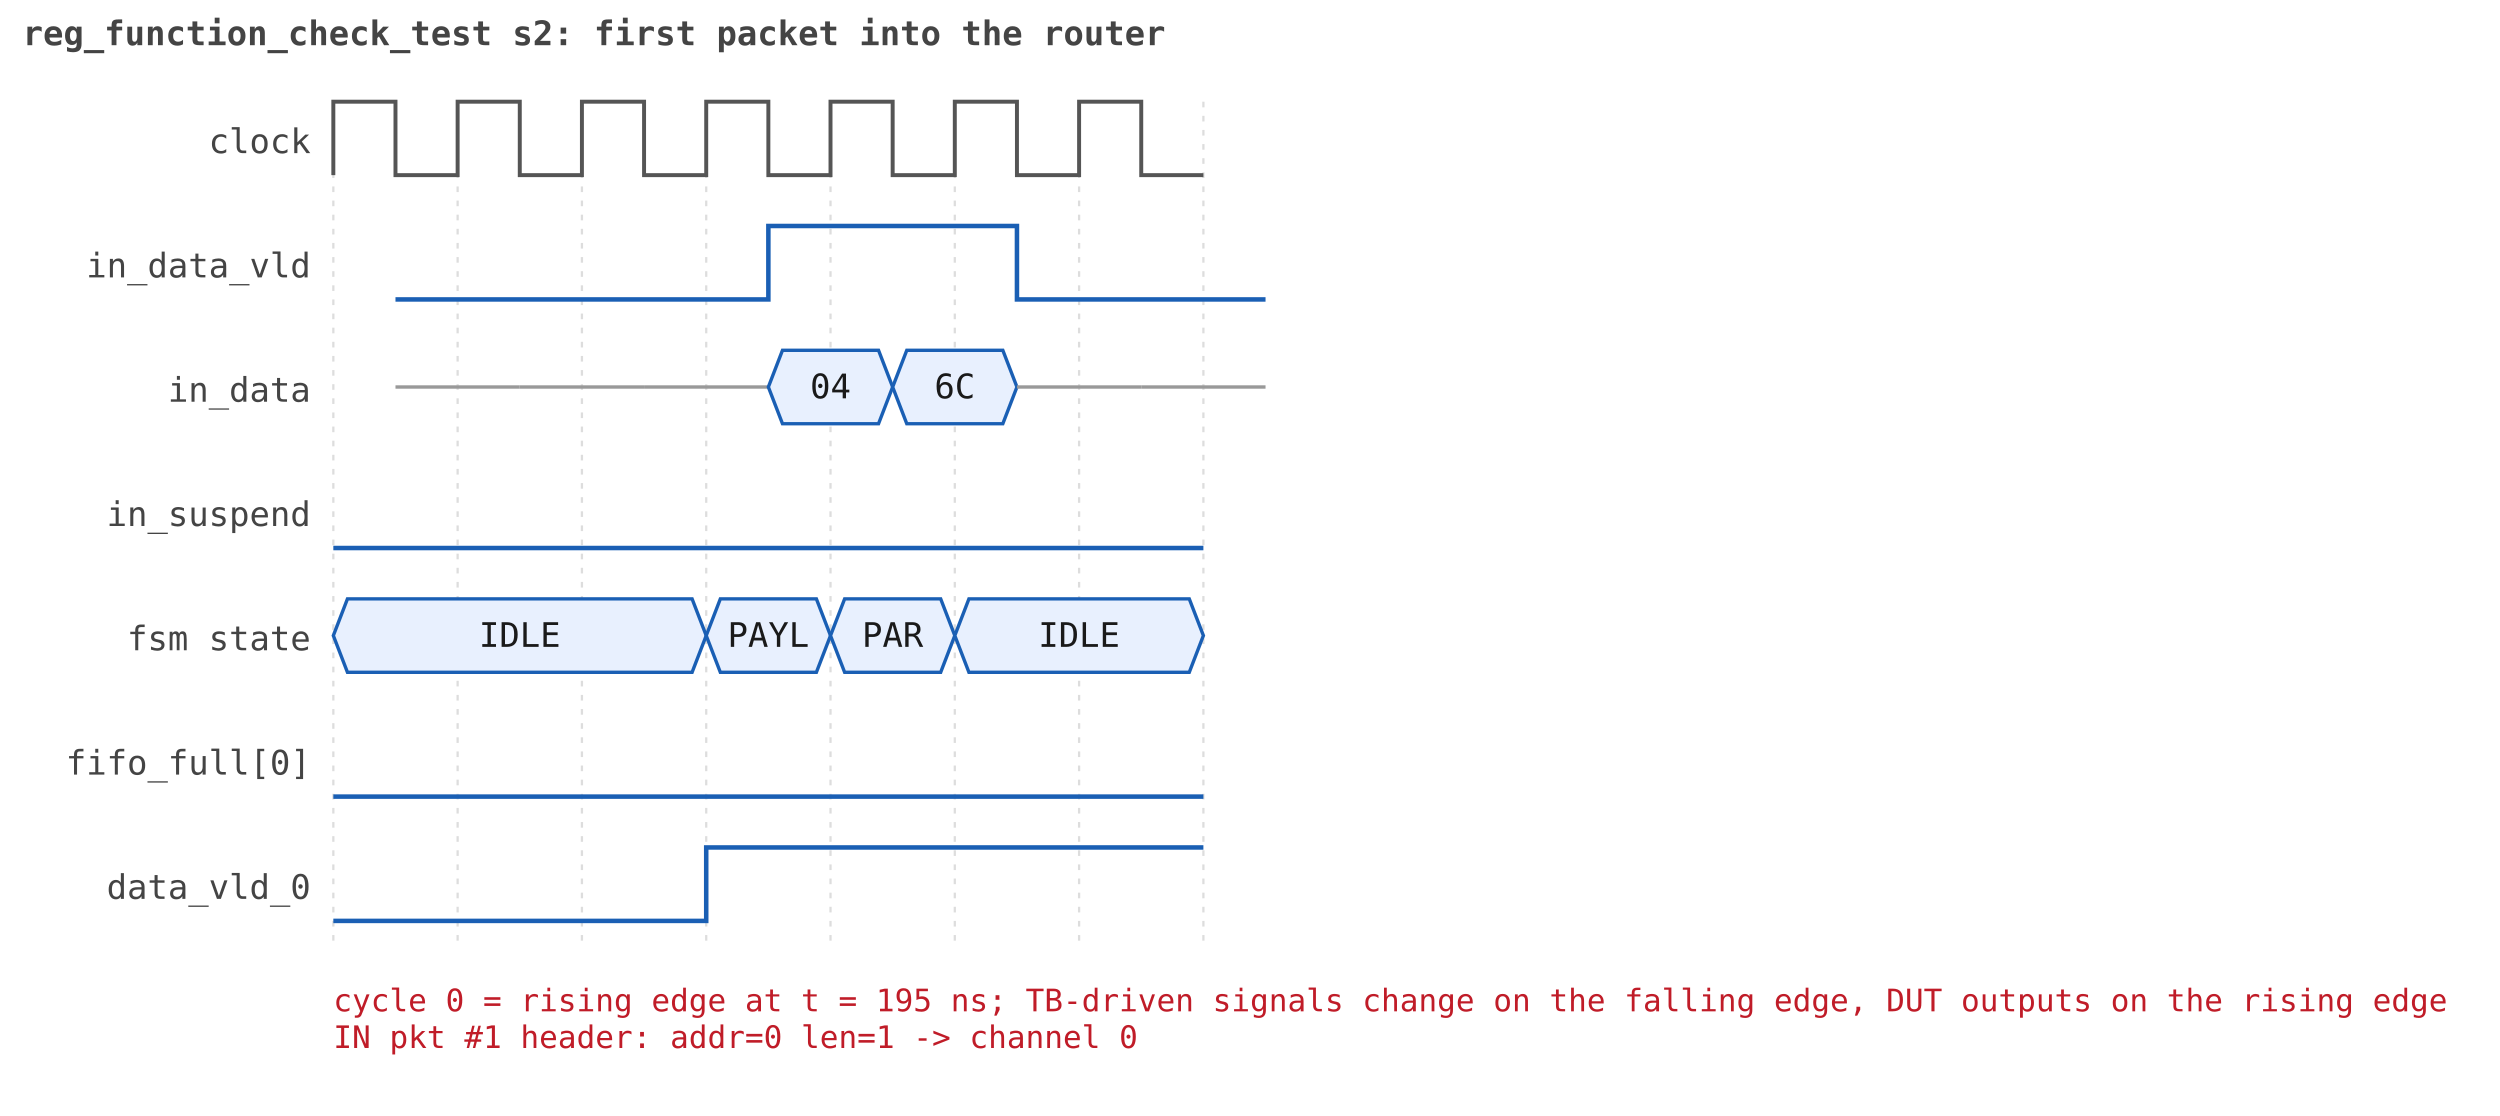
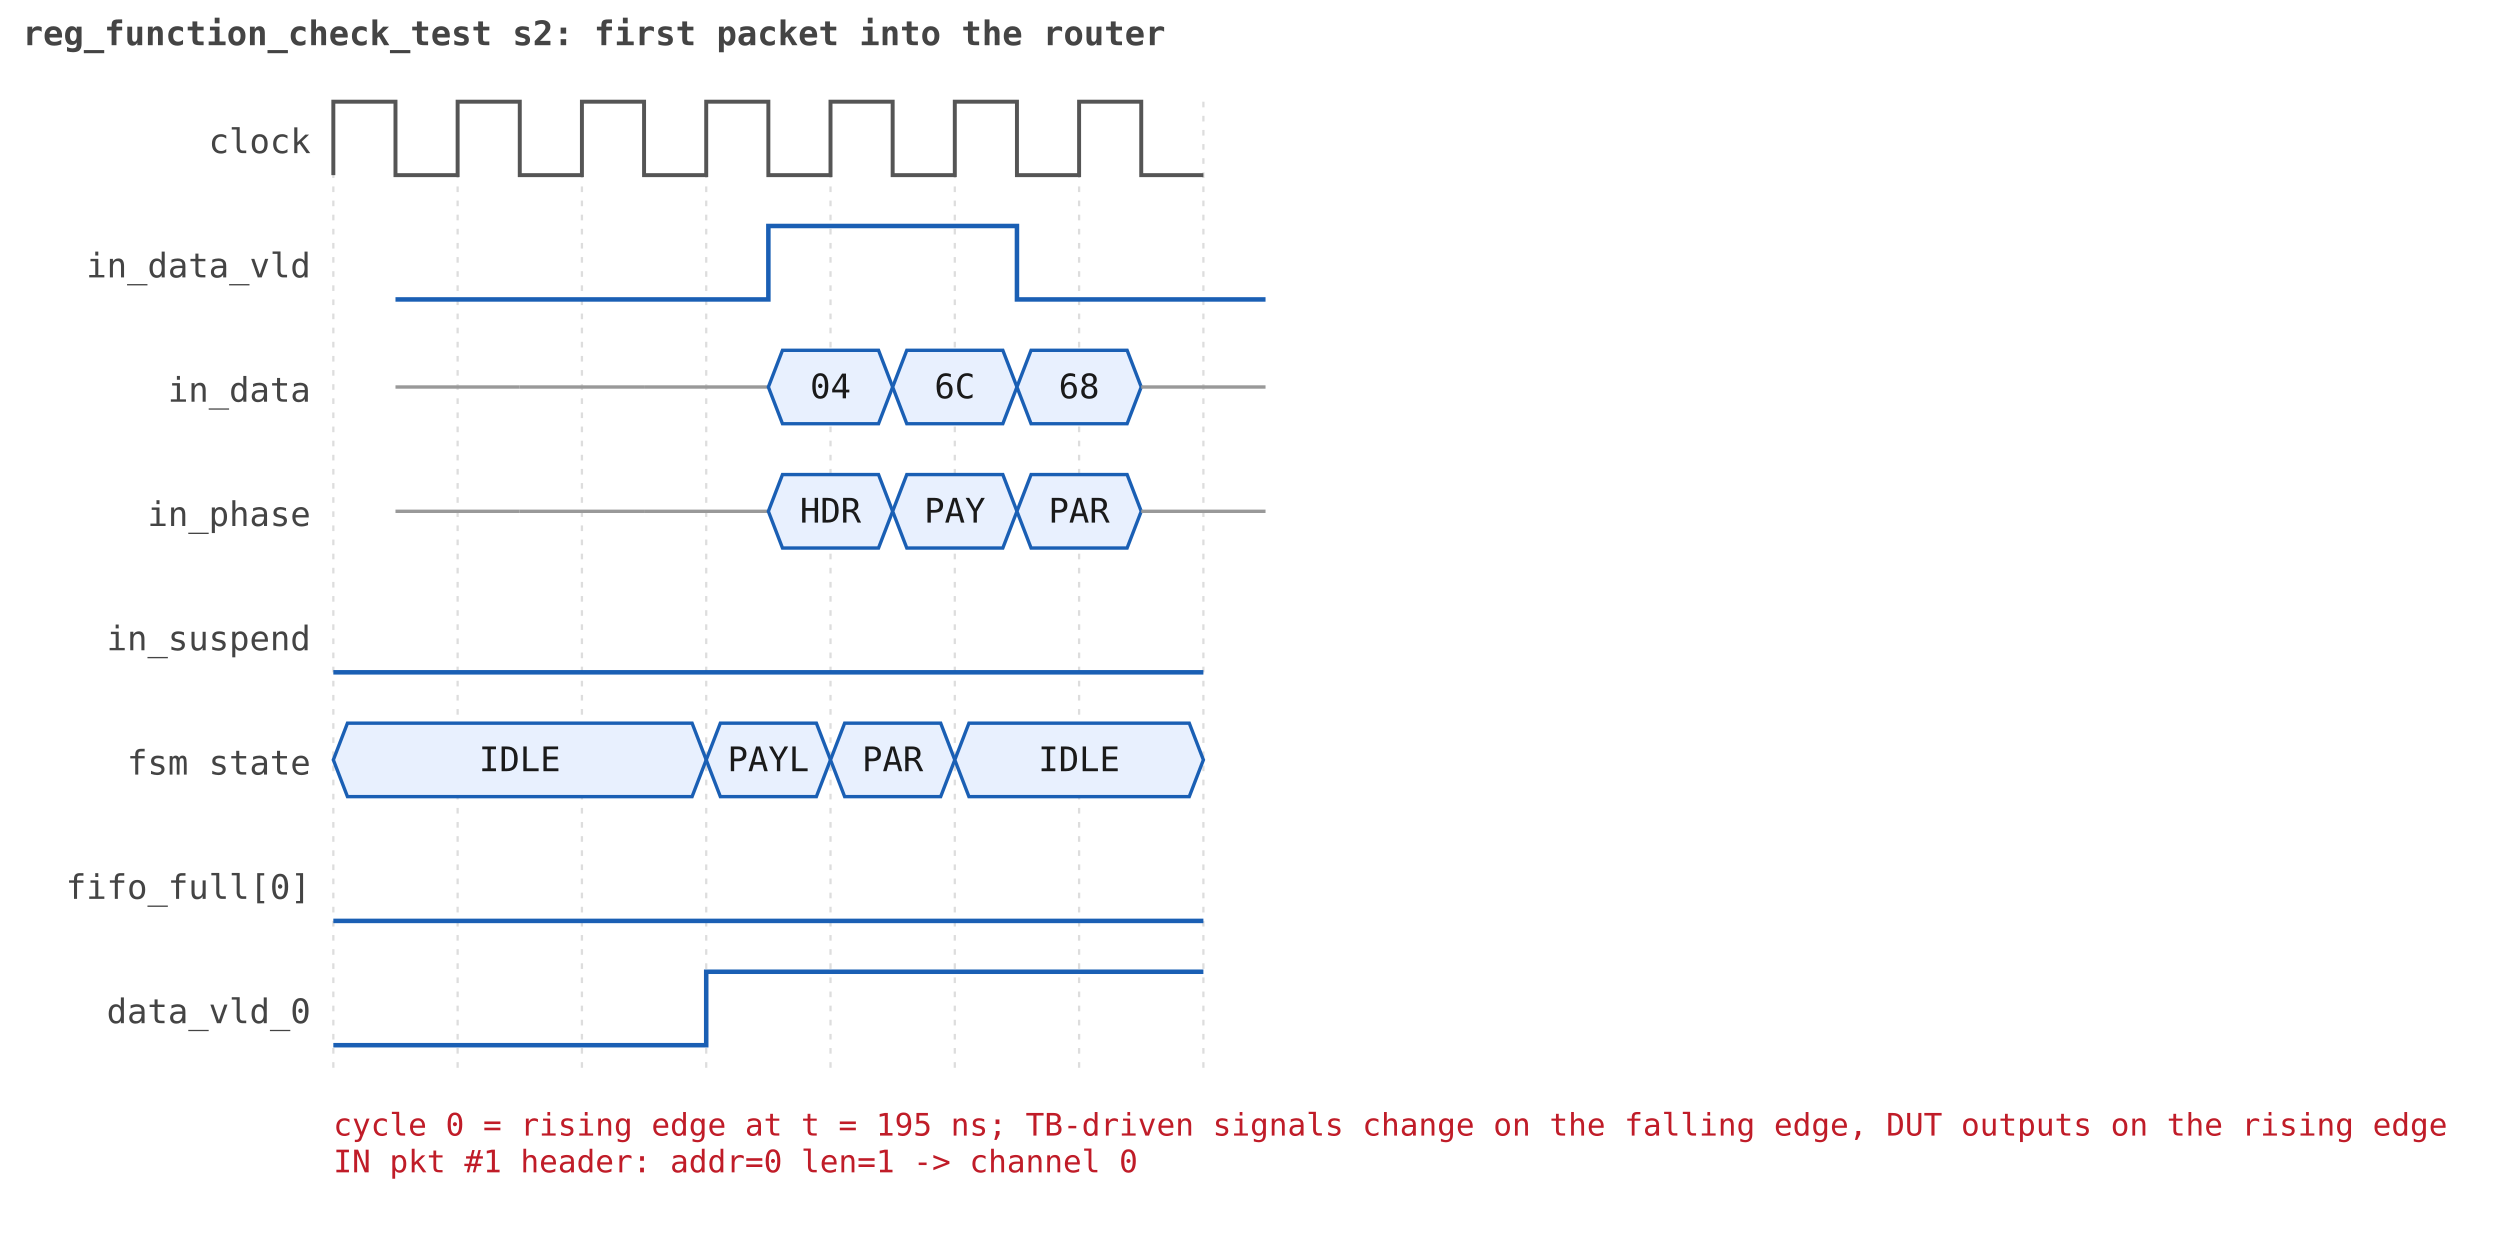
- <svg xmlns="http://www.w3.org/2000/svg" width="885" height="395" viewBox="0 0 885 395" font-family="monospace" font-size="12">
+ <svg xmlns="http://www.w3.org/2000/svg" width="885" height="439" viewBox="0 0 885 439" font-family="monospace" font-size="12">
  <style>.lbl{fill:#444}.sig{fill:none;stroke:#1a5fb4;stroke-width:1.6}.clk{fill:none;stroke:#555;stroke-width:1.4}.bus{fill:#e8f0fe;stroke:#1a5fb4;stroke-width:1.2}.idle{stroke:#999;stroke-width:1.2;stroke-dasharray:0}.z{stroke:#999;stroke-dasharray:3 3}.txt{fill:#1a1a1a;text-anchor:middle}.grid{stroke:#ddd;stroke-width:0.8;stroke-dasharray:2 3}.note{fill:#c01c28;font-size:11px}@media (prefers-color-scheme: dark){.lbl{fill:#ccc}.clk{stroke:#aaa}.txt{fill:#eee}.bus{fill:#1e2a44}.grid{stroke:#444}}</style>
  <text class="lbl" x="8" y="16" font-weight="bold">reg_function_check_test s2: first packet into the router</text>
-   <line class="grid" x1="118" y1="36" x2="118" y2="334" />
-   <line class="grid" x1="162" y1="36" x2="162" y2="334" />
-   <line class="grid" x1="206" y1="36" x2="206" y2="334" />
-   <line class="grid" x1="250" y1="36" x2="250" y2="334" />
-   <line class="grid" x1="294" y1="36" x2="294" y2="334" />
-   <line class="grid" x1="338" y1="36" x2="338" y2="334" />
-   <line class="grid" x1="382" y1="36" x2="382" y2="334" />
-   <line class="grid" x1="426" y1="36" x2="426" y2="334" />
+   <line class="grid" x1="118" y1="36" x2="118" y2="378" />
+   <line class="grid" x1="162" y1="36" x2="162" y2="378" />
+   <line class="grid" x1="206" y1="36" x2="206" y2="378" />
+   <line class="grid" x1="250" y1="36" x2="250" y2="378" />
+   <line class="grid" x1="294" y1="36" x2="294" y2="378" />
+   <line class="grid" x1="338" y1="36" x2="338" y2="378" />
+   <line class="grid" x1="382" y1="36" x2="382" y2="378" />
+   <line class="grid" x1="426" y1="36" x2="426" y2="378" />
  <text class="lbl" x="110" y="54.2" text-anchor="end">clock</text>
  <path class="clk" d="M118,62 L118,36 L140.0,36 L140.0,62 L162,62 L162,62 L162,36 L184.0,36 L184.0,62 L206,62 L206,62 L206,36 L228.0,36 L228.0,62 L250,62 L250,62 L250,36 L272.0,36 L272.0,62 L294,62 L294,62 L294,36 L316.0,36 L316.0,62 L338,62 L338,62 L338,36 L360.0,36 L360.0,62 L382,62 L382,62 L382,36 L404.0,36 L404.0,62 L426,62" />
  <text class="lbl" x="110" y="98.2" text-anchor="end">in_data_vld</text>
  <path class="sig" d="M140.0,106 L184.0,106 L184.0,106 L228.0,106 L228.0,106 L272.0,106 L272.0,106 L272.0,80 L316.0,80 L316.0,80 L360.0,80 L360.0,80 L360.0,106 L404.0,106 L404.0,106 L448.0,106" />
  <text class="lbl" x="110" y="142.2" text-anchor="end">in_data</text>
  <line class="idle" x1="140.0" y1="137.0" x2="184.0" y2="137.0" />
  <line class="idle" x1="184.0" y1="137.0" x2="228.0" y2="137.0" />
  <line class="idle" x1="228.0" y1="137.0" x2="272.0" y2="137.0" />
  <path class="bus" d="M272.0,137.0 L277.0,124 L311.0,124 L316.0,137.0 L311.0,150 L277.0,150 Z" />
  <text class="txt" x="294.0" y="141.0">04</text>
  <path class="bus" d="M316.0,137.0 L321.0,124 L355.0,124 L360.0,137.0 L355.0,150 L321.0,150 Z" />
  <text class="txt" x="338.0" y="141.0">6C</text>
-   <line class="idle" x1="360.0" y1="137.0" x2="404.0" y2="137.0" />
+   <path class="bus" d="M360.0,137.0 L365.0,124 L399.0,124 L404.0,137.0 L399.0,150 L365.0,150 Z" />
+   <text class="txt" x="382.0" y="141.0">68</text>
  <line class="idle" x1="404.0" y1="137.0" x2="448.0" y2="137.0" />
-   <text class="lbl" x="110" y="186.2" text-anchor="end">in_suspend</text>
-   <path class="sig" d="M118,194 L162,194 L162,194 L206,194 L206,194 L250,194 L250,194 L294,194 L294,194 L338,194 L338,194 L382,194 L382,194 L426,194" />
-   <text class="lbl" x="110" y="230.2" text-anchor="end">fsm state</text>
-   <path class="bus" d="M118,225.0 L123,212 L245,212 L250,225.0 L245,238 L123,238 Z" />
-   <text class="txt" x="184.0" y="229.0">IDLE</text>
-   <path class="bus" d="M250,225.0 L255,212 L289,212 L294,225.0 L289,238 L255,238 Z" />
-   <text class="txt" x="272.0" y="229.0">PAYL</text>
-   <path class="bus" d="M294,225.0 L299,212 L333,212 L338,225.0 L333,238 L299,238 Z" />
-   <text class="txt" x="316.0" y="229.0">PAR</text>
-   <path class="bus" d="M338,225.0 L343,212 L421,212 L426,225.0 L421,238 L343,238 Z" />
-   <text class="txt" x="382.0" y="229.0">IDLE</text>
-   <text class="lbl" x="110" y="274.2" text-anchor="end">fifo_full[0]</text>
-   <path class="sig" d="M118,282 L162,282 L162,282 L206,282 L206,282 L250,282 L250,282 L294,282 L294,282 L338,282 L338,282 L382,282 L382,282 L426,282" />
-   <text class="lbl" x="110" y="318.2" text-anchor="end">data_vld_0</text>
-   <path class="sig" d="M118,326 L162,326 L162,326 L206,326 L206,326 L250,326 L250,326 L250,300 L294,300 L294,300 L338,300 L338,300 L382,300 L382,300 L426,300" />
-   <text class="note" x="118" y="358">cycle 0 = rising edge at t = 195 ns; TB-driven signals change on the falling edge, DUT outputs on the rising edge</text>
-   <text class="note" x="118" y="371">IN  pkt #1 header: addr=0 len=1 -&gt; channel 0</text>
+   <text class="lbl" x="110" y="186.2" text-anchor="end">in_phase</text>
+   <line class="idle" x1="140.0" y1="181.0" x2="184.0" y2="181.0" />
+   <line class="idle" x1="184.0" y1="181.0" x2="228.0" y2="181.0" />
+   <line class="idle" x1="228.0" y1="181.0" x2="272.0" y2="181.0" />
+   <path class="bus" d="M272.0,181.0 L277.0,168 L311.0,168 L316.0,181.0 L311.0,194 L277.0,194 Z" />
+   <text class="txt" x="294.0" y="185.0">HDR</text>
+   <path class="bus" d="M316.0,181.0 L321.0,168 L355.0,168 L360.0,181.0 L355.0,194 L321.0,194 Z" />
+   <text class="txt" x="338.0" y="185.0">PAY</text>
+   <path class="bus" d="M360.0,181.0 L365.0,168 L399.0,168 L404.0,181.0 L399.0,194 L365.0,194 Z" />
+   <text class="txt" x="382.0" y="185.0">PAR</text>
+   <line class="idle" x1="404.0" y1="181.0" x2="448.0" y2="181.0" />
+   <text class="lbl" x="110" y="230.2" text-anchor="end">in_suspend</text>
+   <path class="sig" d="M118,238 L162,238 L162,238 L206,238 L206,238 L250,238 L250,238 L294,238 L294,238 L338,238 L338,238 L382,238 L382,238 L426,238" />
+   <text class="lbl" x="110" y="274.2" text-anchor="end">fsm state</text>
+   <path class="bus" d="M118,269.0 L123,256 L245,256 L250,269.0 L245,282 L123,282 Z" />
+   <text class="txt" x="184.0" y="273.0">IDLE</text>
+   <path class="bus" d="M250,269.0 L255,256 L289,256 L294,269.0 L289,282 L255,282 Z" />
+   <text class="txt" x="272.0" y="273.0">PAYL</text>
+   <path class="bus" d="M294,269.0 L299,256 L333,256 L338,269.0 L333,282 L299,282 Z" />
+   <text class="txt" x="316.0" y="273.0">PAR</text>
+   <path class="bus" d="M338,269.0 L343,256 L421,256 L426,269.0 L421,282 L343,282 Z" />
+   <text class="txt" x="382.0" y="273.0">IDLE</text>
+   <text class="lbl" x="110" y="318.2" text-anchor="end">fifo_full[0]</text>
+   <path class="sig" d="M118,326 L162,326 L162,326 L206,326 L206,326 L250,326 L250,326 L294,326 L294,326 L338,326 L338,326 L382,326 L382,326 L426,326" />
+   <text class="lbl" x="110" y="362.2" text-anchor="end">data_vld_0</text>
+   <path class="sig" d="M118,370 L162,370 L162,370 L206,370 L206,370 L250,370 L250,370 L250,344 L294,344 L294,344 L338,344 L338,344 L382,344 L382,344 L426,344" />
+   <text class="note" x="118" y="402">cycle 0 = rising edge at t = 195 ns; TB-driven signals change on the falling edge, DUT outputs on the rising edge</text>
+   <text class="note" x="118" y="415">IN  pkt #1 header: addr=0 len=1 -&gt; channel 0</text>
</svg>
